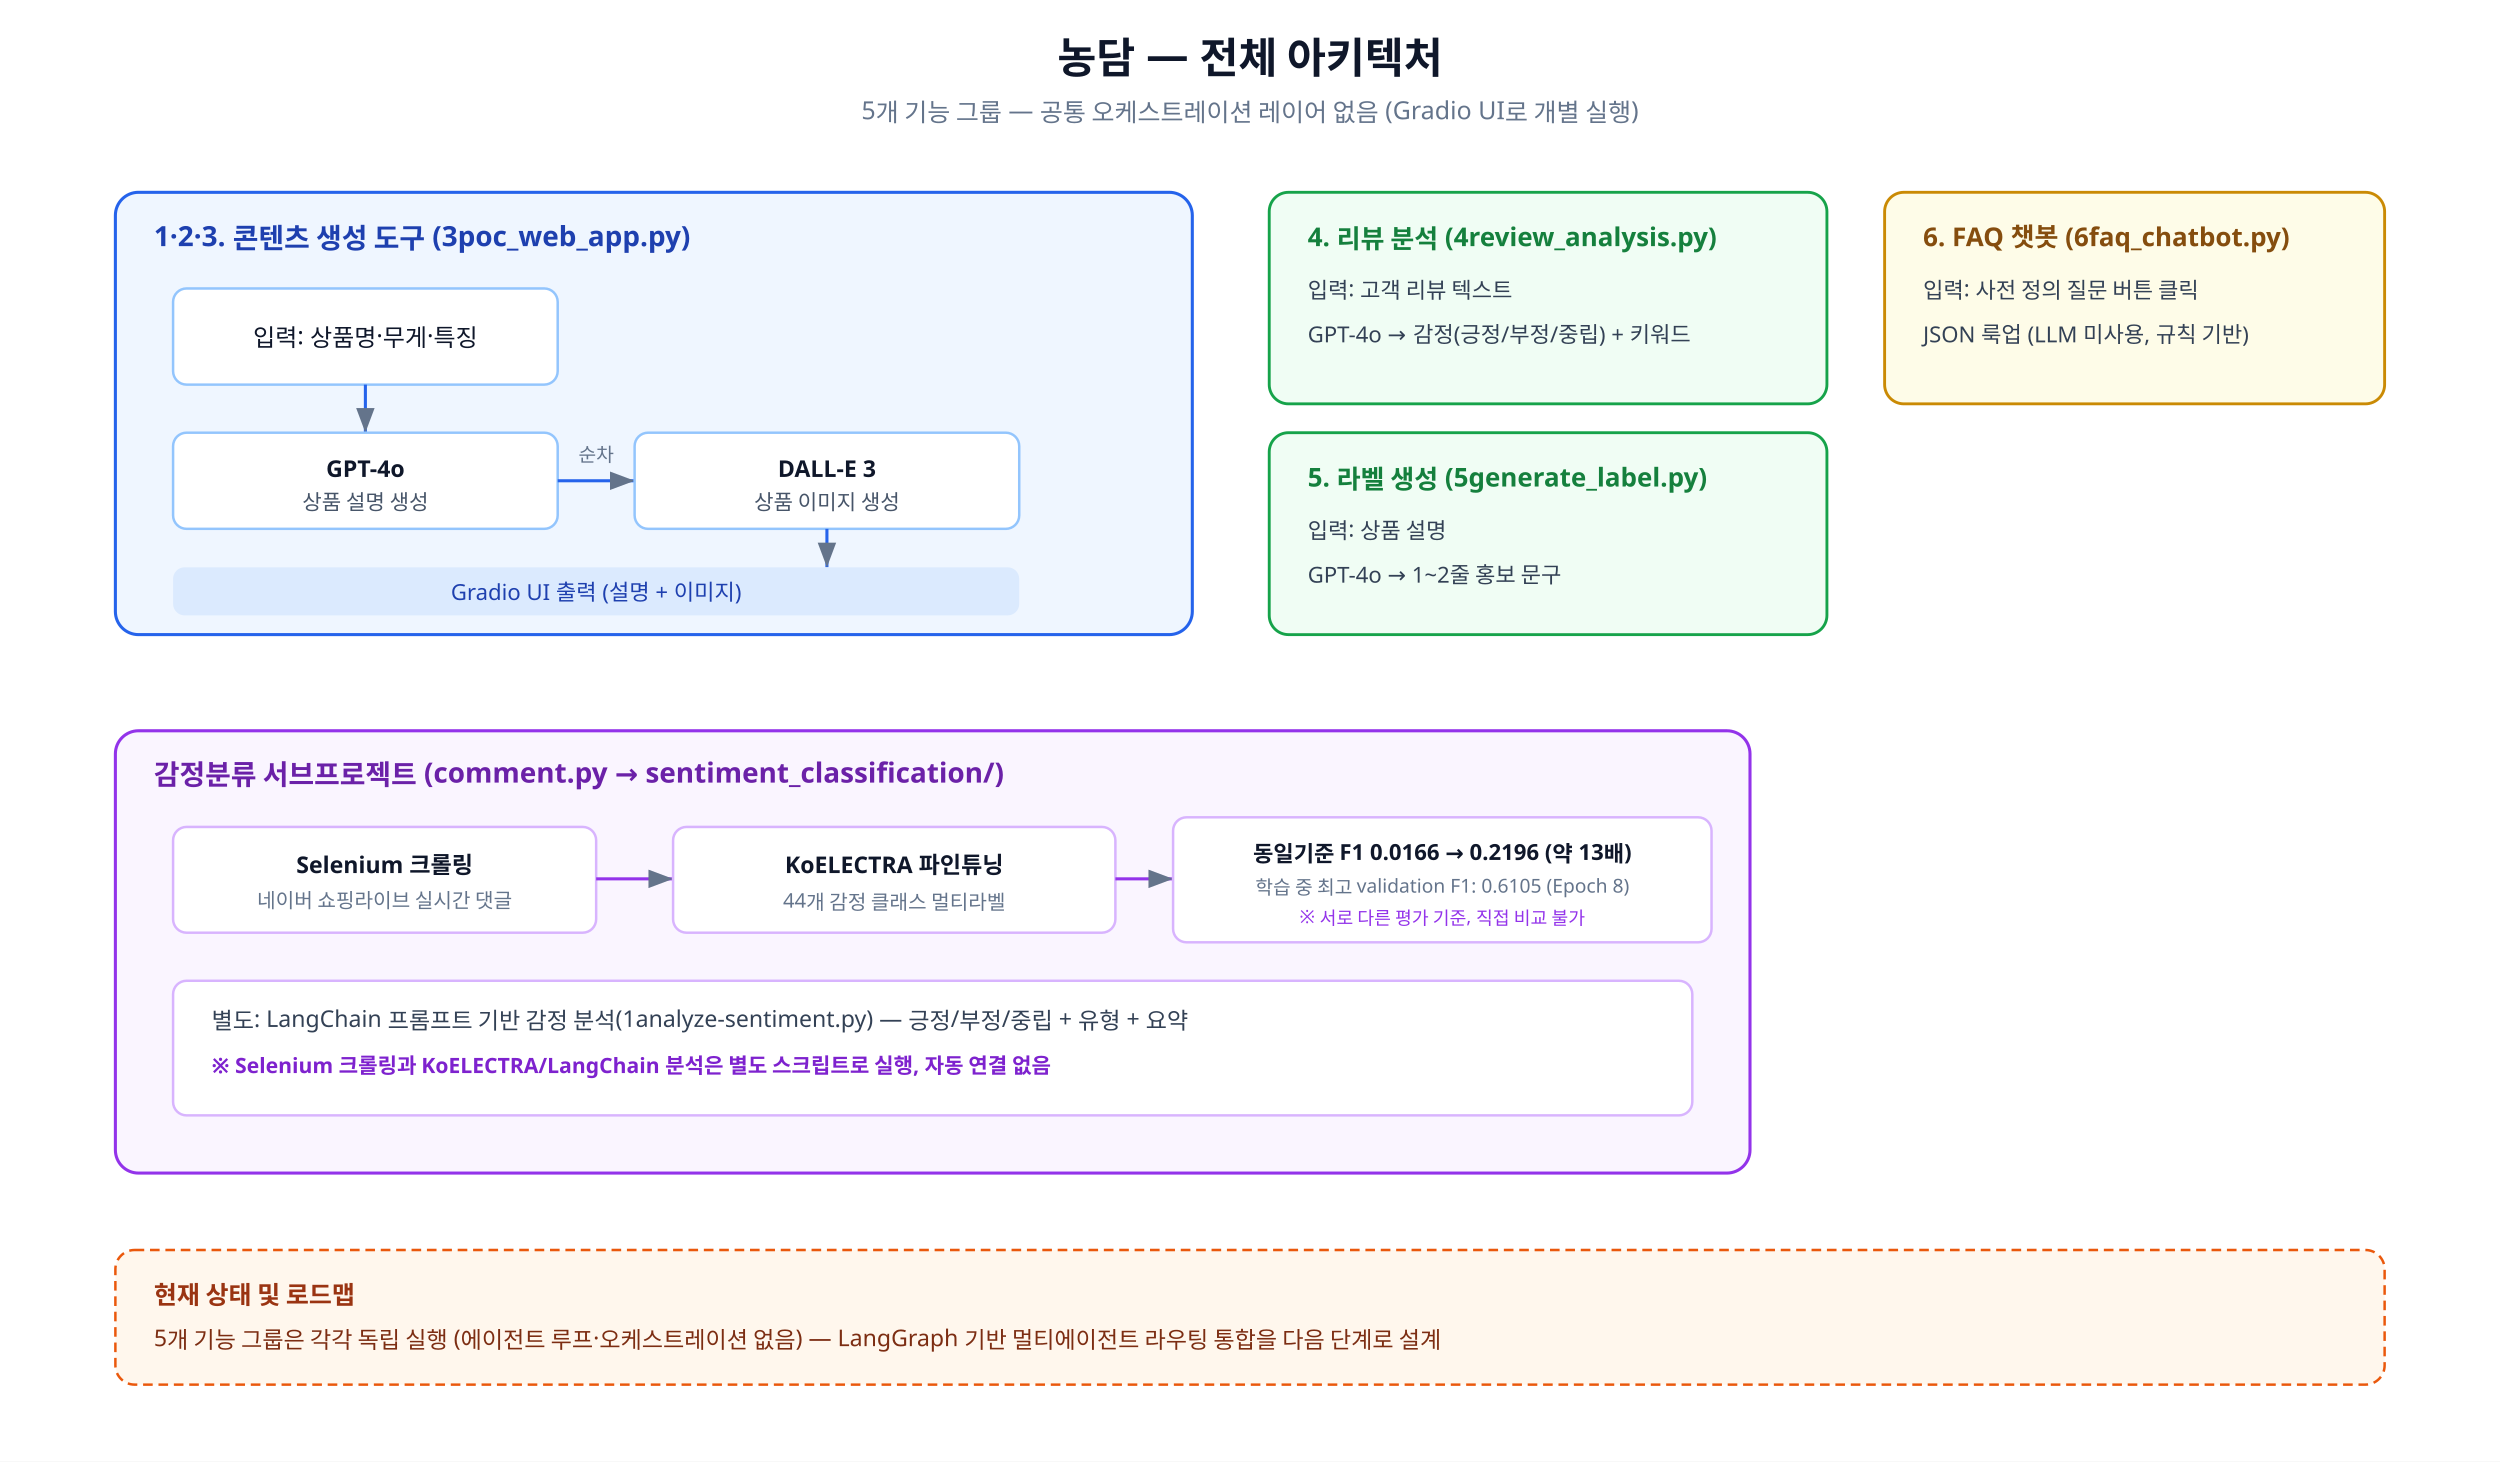
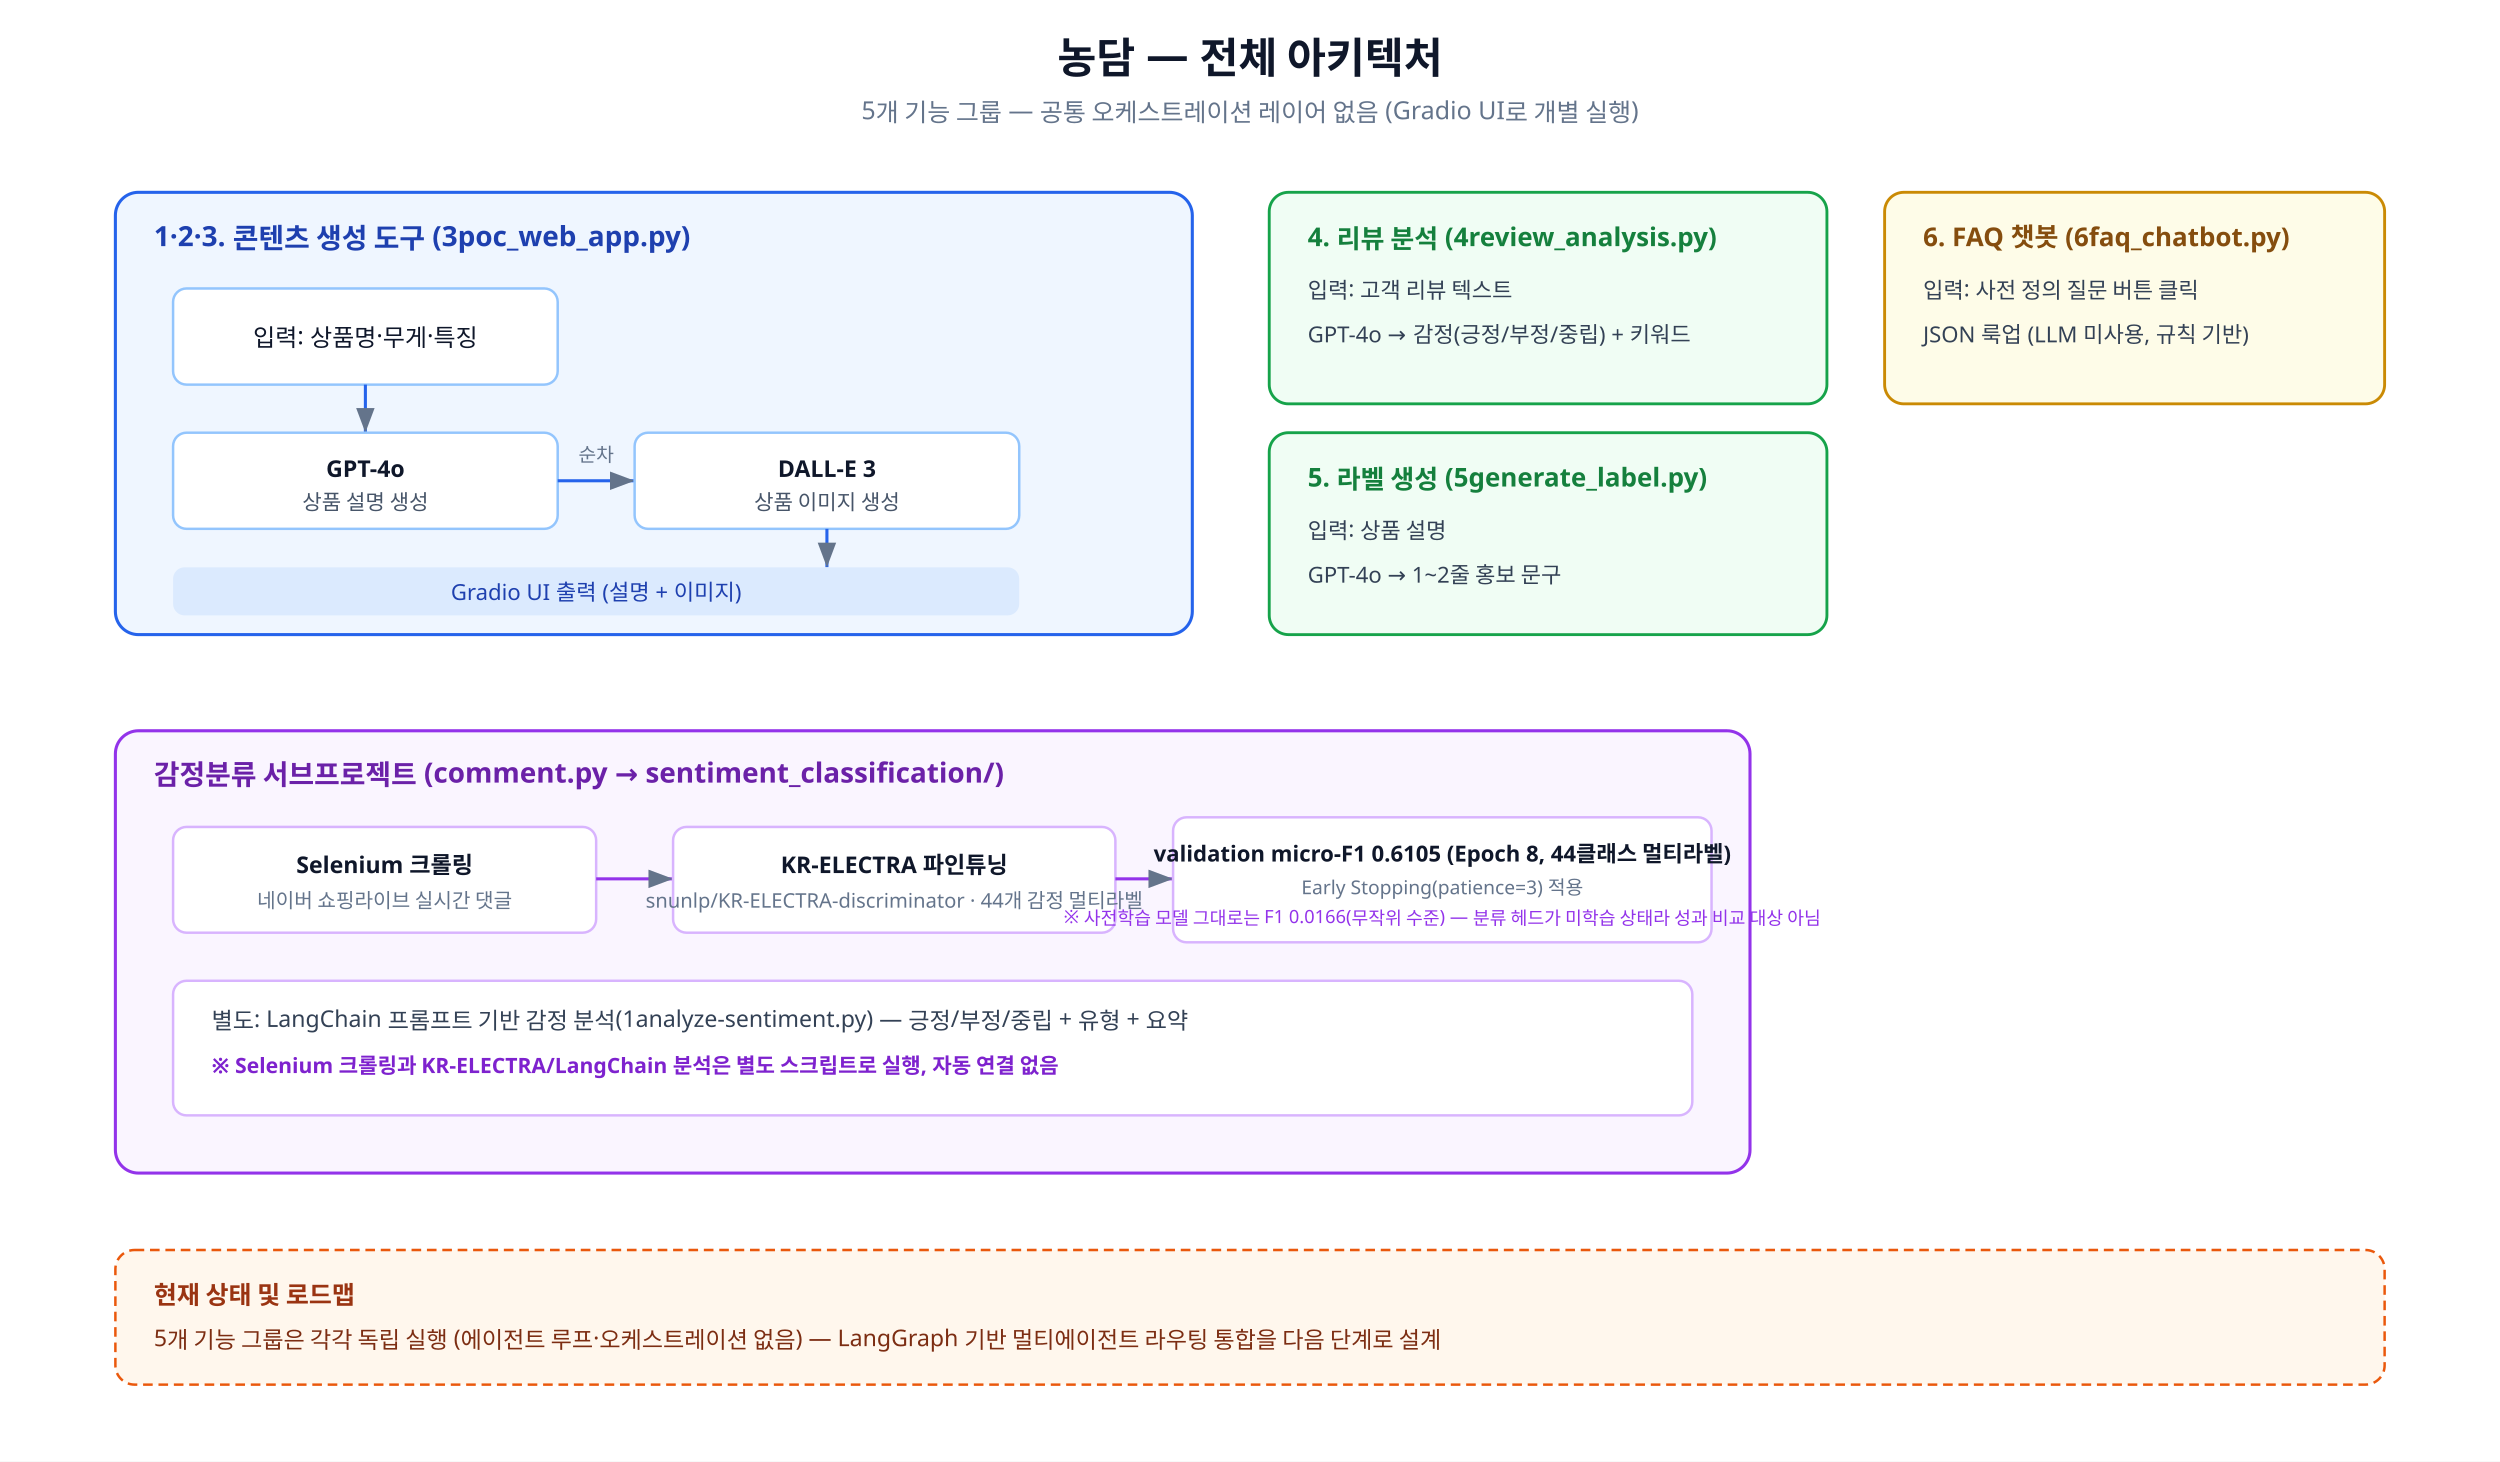
<svg xmlns="http://www.w3.org/2000/svg" width="1300" height="760" viewBox="0 0 1300 760" font-family="'Apple SD Gothic Neo','Malgun Gothic','Noto Sans KR',sans-serif">
  <defs>
    <marker id="ar" markerWidth="10" markerHeight="10" refX="8" refY="3" orient="auto" markerUnits="strokeWidth">
      <path d="M0,0 L8,3 L0,6 Z" fill="#64748b" />
    </marker>
  </defs>
  <rect width="1300" height="760" fill="#ffffff" />
  <text x="650" y="38" text-anchor="middle" font-size="22" font-weight="700" fill="#0f172a">농담 — 전체 아키텍처</text>
  <text x="650" y="62" text-anchor="middle" font-size="13" fill="#64748b">5개 기능 그룹 — 공통 오케스트레이션 레이어 없음 (Gradio UI로 개별 실행)</text>
  <rect x="60" y="100" width="560" height="230" rx="12" fill="#eff6ff" stroke="#2563eb" stroke-width="1.6" />
  <text x="80" y="128" font-size="14.5" font-weight="700" fill="#1e40af">1·2·3. 콘텐츠 생성 도구 (3poc_web_app.py)</text>
  <rect x="90" y="150" width="200" height="50" rx="7" fill="#ffffff" stroke="#93c5fd" stroke-width="1.3" />
  <text x="190" y="180" text-anchor="middle" font-size="12.5" fill="#0f172a">입력: 상품명·무게·특징</text>
  <line x1="190" y1="200" x2="190" y2="225" stroke="#2563eb" stroke-width="1.6" marker-end="url(#ar)" />
  <rect x="90" y="225" width="200" height="50" rx="7" fill="#ffffff" stroke="#93c5fd" stroke-width="1.3" />
  <text x="190" y="248" text-anchor="middle" font-size="12" font-weight="600" fill="#0f172a">GPT-4o</text>
  <text x="190" y="265" text-anchor="middle" font-size="11" fill="#475569">상품 설명 생성</text>
  <line x1="290" y1="250" x2="330" y2="250" stroke="#2563eb" stroke-width="1.6" marker-end="url(#ar)" />
  <text x="310" y="240" text-anchor="middle" font-size="10" fill="#64748b">순차</text>
  <rect x="330" y="225" width="200" height="50" rx="7" fill="#ffffff" stroke="#93c5fd" stroke-width="1.3" />
  <text x="430" y="248" text-anchor="middle" font-size="12" font-weight="600" fill="#0f172a">DALL-E 3</text>
  <text x="430" y="265" text-anchor="middle" font-size="11" fill="#475569">상품 이미지 생성</text>
  <line x1="430" y1="275" x2="430" y2="295" stroke="#2563eb" stroke-width="1.6" marker-end="url(#ar)" />
  <rect x="90" y="295" width="440" height="25" rx="6" fill="#dbeafe" />
  <text x="310" y="312" text-anchor="middle" font-size="11.5" fill="#1e40af">Gradio UI 출력 (설명 + 이미지)</text>
  <rect x="660" y="100" width="290" height="110" rx="10" fill="#f0fdf4" stroke="#16a34a" stroke-width="1.5" />
  <text x="680" y="128" font-size="13.5" font-weight="700" fill="#15803d">4. 리뷰 분석 (4review_analysis.py)</text>
  <text x="680" y="155" font-size="11.5" fill="#334155">입력: 고객 리뷰 텍스트</text>
  <text x="680" y="178" font-size="11.5" fill="#334155">GPT-4o → 감정(긍정/부정/중립) + 키워드</text>
  <rect x="660" y="225" width="290" height="105" rx="10" fill="#f0fdf4" stroke="#16a34a" stroke-width="1.5" />
  <text x="680" y="253" font-size="13.5" font-weight="700" fill="#15803d">5. 라벨 생성 (5generate_label.py)</text>
  <text x="680" y="280" font-size="11.5" fill="#334155">입력: 상품 설명</text>
  <text x="680" y="303" font-size="11.5" fill="#334155">GPT-4o → 1~2줄 홍보 문구</text>
  <rect x="980" y="100" width="260" height="110" rx="10" fill="#fefce8" stroke="#ca8a04" stroke-width="1.5" />
  <text x="1000" y="128" font-size="13.5" font-weight="700" fill="#854d0e">6. FAQ 챗봇 (6faq_chatbot.py)</text>
  <text x="1000" y="155" font-size="11.5" fill="#334155">입력: 사전 정의 질문 버튼 클릭</text>
  <text x="1000" y="178" font-size="11.5" fill="#334155">JSON 룩업 (LLM 미사용, 규칙 기반)</text>
  <rect x="60" y="380" width="850" height="230" rx="12" fill="#faf5ff" stroke="#9333ea" stroke-width="1.6" />
  <text x="80" y="408" font-size="14.5" font-weight="700" fill="#6b21a8">감정분류 서브프로젝트 (comment.py → sentiment_classification/)</text>
  <rect x="90" y="430" width="220" height="55" rx="7" fill="#ffffff" stroke="#d8b4fe" stroke-width="1.3" />
  <text x="200" y="454" text-anchor="middle" font-size="12" font-weight="600" fill="#0f172a">Selenium 크롤링</text>
  <text x="200" y="472" text-anchor="middle" font-size="10.5" fill="#64748b">네이버 쇼핑라이브 실시간 댓글</text>
  <line x1="310" y1="457" x2="350" y2="457" stroke="#9333ea" stroke-width="1.6" marker-end="url(#ar)" />
  <rect x="350" y="430" width="230" height="55" rx="7" fill="#ffffff" stroke="#d8b4fe" stroke-width="1.3" />
-   <text x="465" y="454" text-anchor="middle" font-size="12" font-weight="600" fill="#0f172a">KoELECTRA 파인튜닝</text>
-   <text x="465" y="472" text-anchor="middle" font-size="10.5" fill="#64748b">44개 감정 클래스 멀티라벨</text>
+   <text x="465" y="454" text-anchor="middle" font-size="12" font-weight="600" fill="#0f172a">KR-ELECTRA 파인튜닝</text>
+   <text x="465" y="472" text-anchor="middle" font-size="10.5" fill="#64748b">snunlp/KR-ELECTRA-discriminator · 44개 감정 멀티라벨</text>
  <line x1="580" y1="457" x2="610" y2="457" stroke="#9333ea" stroke-width="1.6" marker-end="url(#ar)" />
  <rect x="610" y="425" width="280" height="65" rx="7" fill="#ffffff" stroke="#d8b4fe" stroke-width="1.3" />
-   <text x="750" y="448" text-anchor="middle" font-size="11.5" font-weight="600" fill="#0f172a">동일기준 F1 0.0166 → 0.2196 (약 13배)</text>
-   <text x="750" y="465" text-anchor="middle" font-size="10" fill="#64748b">학습 중 최고 validation F1: 0.6105 (Epoch 8)</text>
-   <text x="750" y="480" text-anchor="middle" font-size="9.5" fill="#9333ea">※ 서로 다른 평가 기준, 직접 비교 불가</text>
+   <text x="750" y="448" text-anchor="middle" font-size="11.5" font-weight="600" fill="#0f172a">validation micro-F1 0.6105 (Epoch 8, 44클래스 멀티라벨)</text>
+   <text x="750" y="465" text-anchor="middle" font-size="10" fill="#64748b">Early Stopping(patience=3) 적용</text>
+   <text x="750" y="480" text-anchor="middle" font-size="9.5" fill="#9333ea">※ 사전학습 모델 그대로는 F1 0.0166(무작위 수준) — 분류 헤드가 미학습 상태라 성과 비교 대상 아님</text>
  <rect x="90" y="510" width="790" height="70" rx="7" fill="#ffffff" stroke="#d8b4fe" stroke-width="1.3" />
  <text x="110" y="535" font-size="12" fill="#334155">별도: LangChain 프롬프트 기반 감정 분석(1analyze-sentiment.py) — 긍정/부정/중립 + 유형 + 요약</text>
-   <text x="110" y="558" font-size="11" fill="#7e22ce" font-weight="600">※ Selenium 크롤링과 KoELECTRA/LangChain 분석은 별도 스크립트로 실행, 자동 연결 없음</text>
+   <text x="110" y="558" font-size="11" fill="#7e22ce" font-weight="600">※ Selenium 크롤링과 KR-ELECTRA/LangChain 분석은 별도 스크립트로 실행, 자동 연결 없음</text>
  <rect x="60" y="650" width="1180" height="70" rx="10" fill="#fff7ed" stroke="#ea580c" stroke-width="1.3" stroke-dasharray="5,3" />
  <text x="80" y="678" font-size="13" font-weight="700" fill="#9a3412">현재 상태 및 로드맵</text>
  <text x="80" y="700" font-size="12" fill="#7c2d12">5개 기능 그룹은 각각 독립 실행 (에이전트 루프·오케스트레이션 없음) — LangGraph 기반 멀티에이전트 라우팅 통합을 다음 단계로 설계</text>
</svg>
